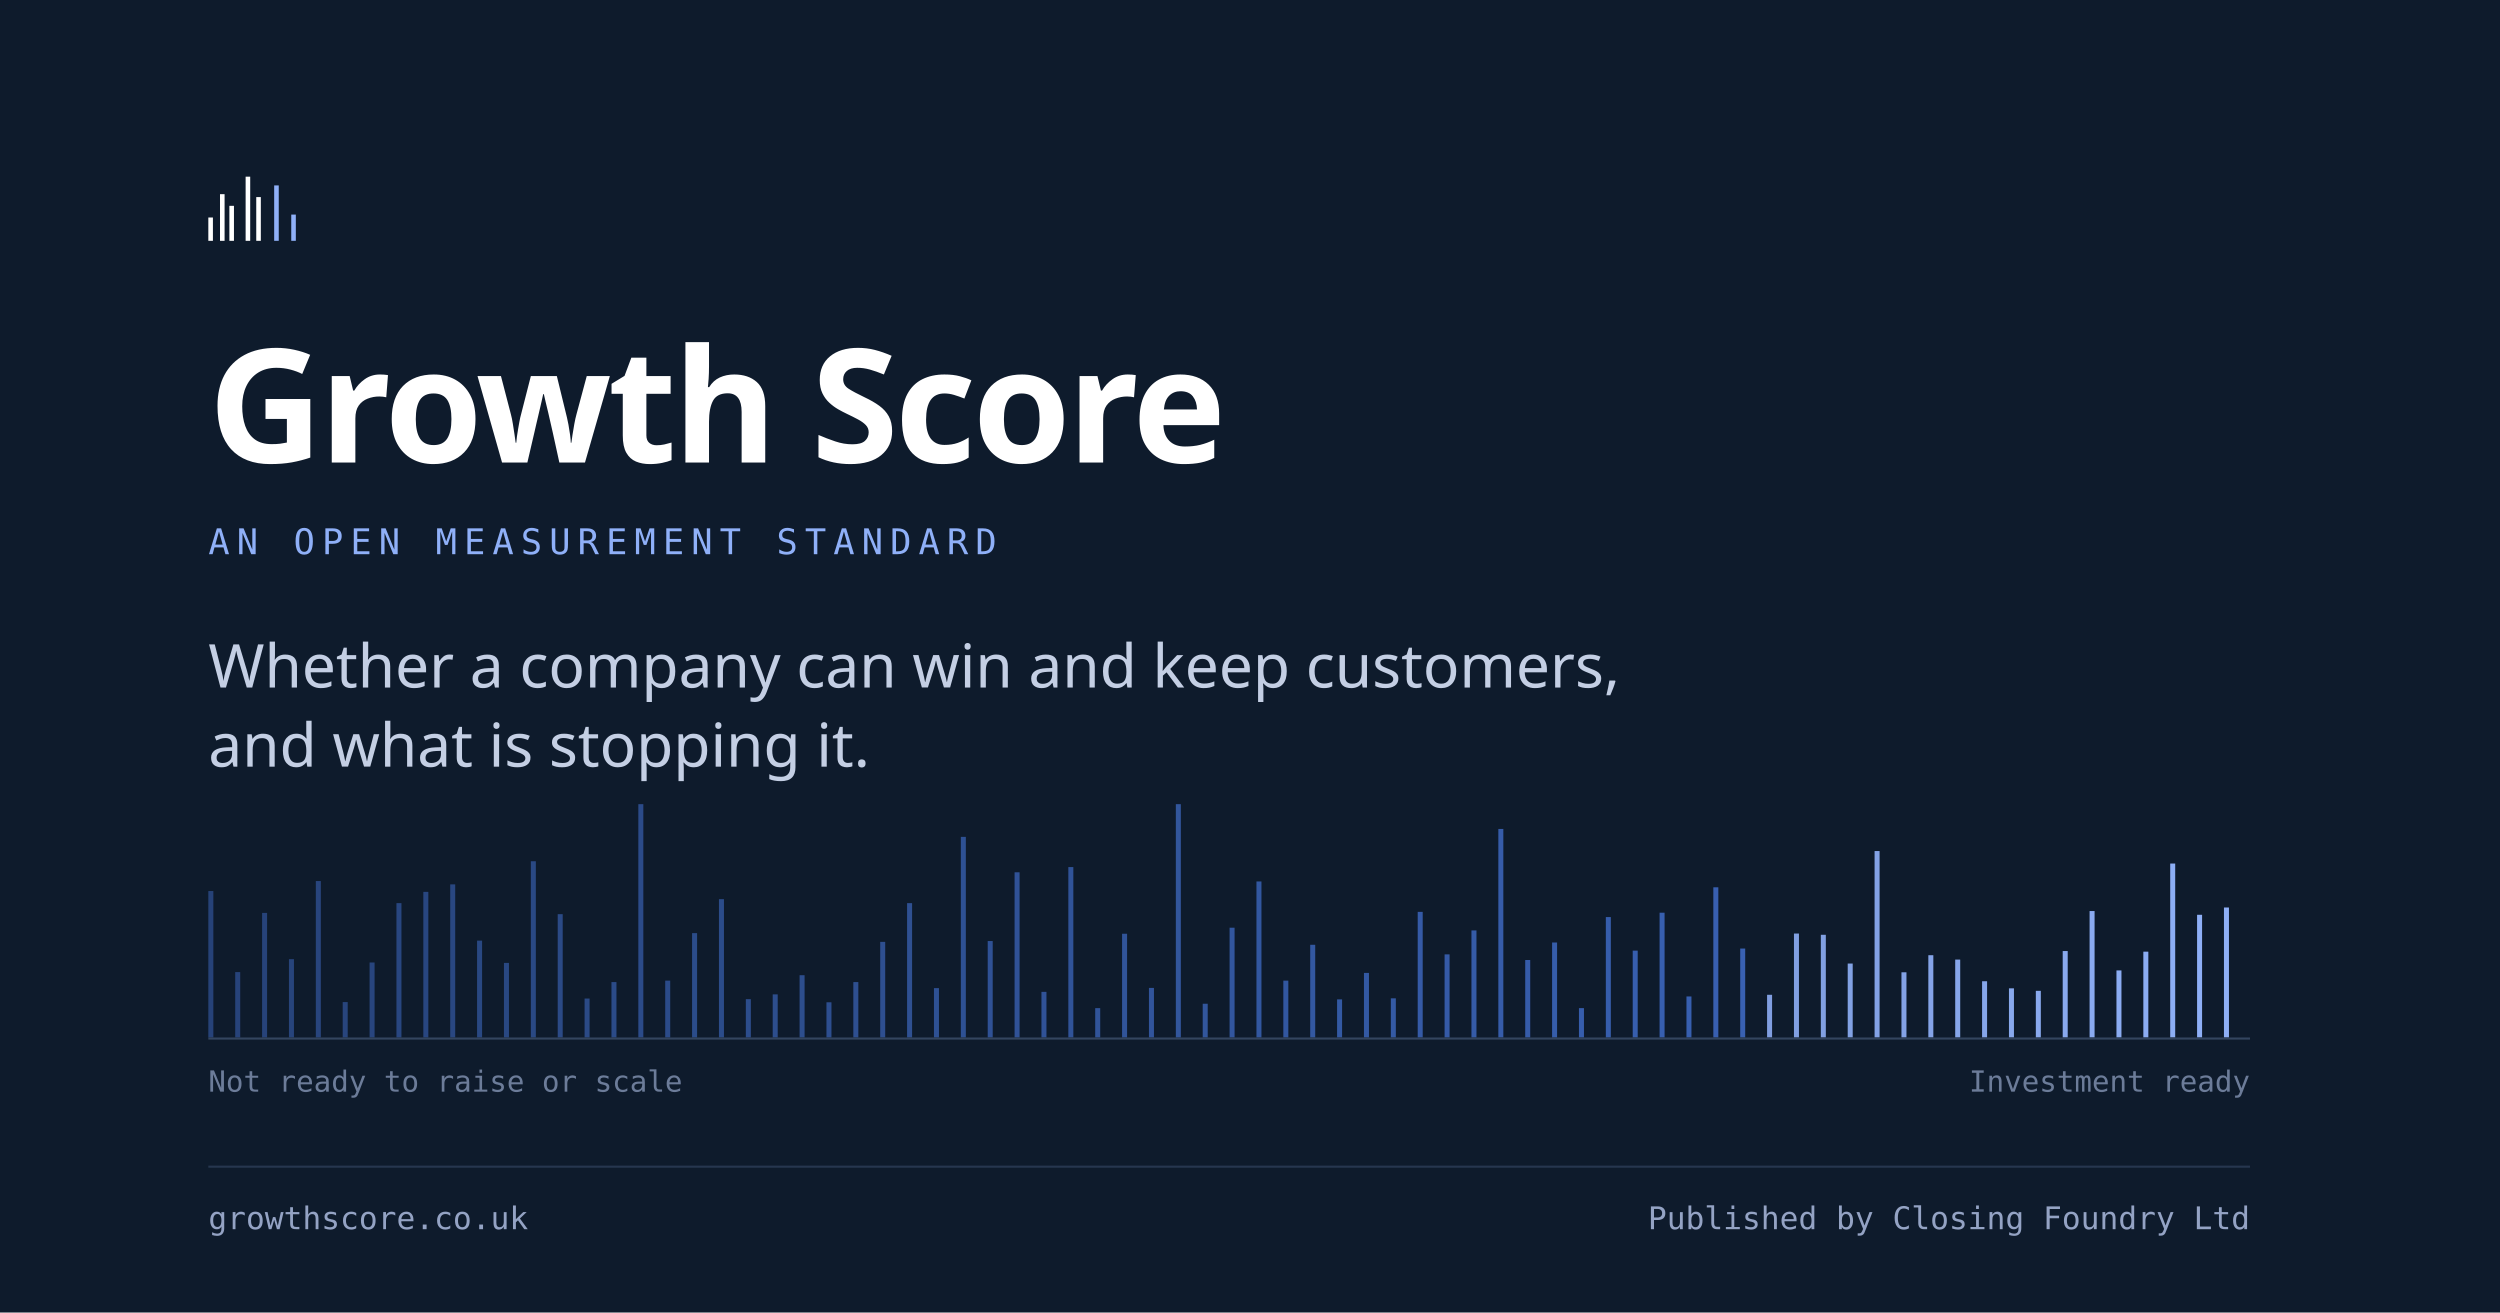
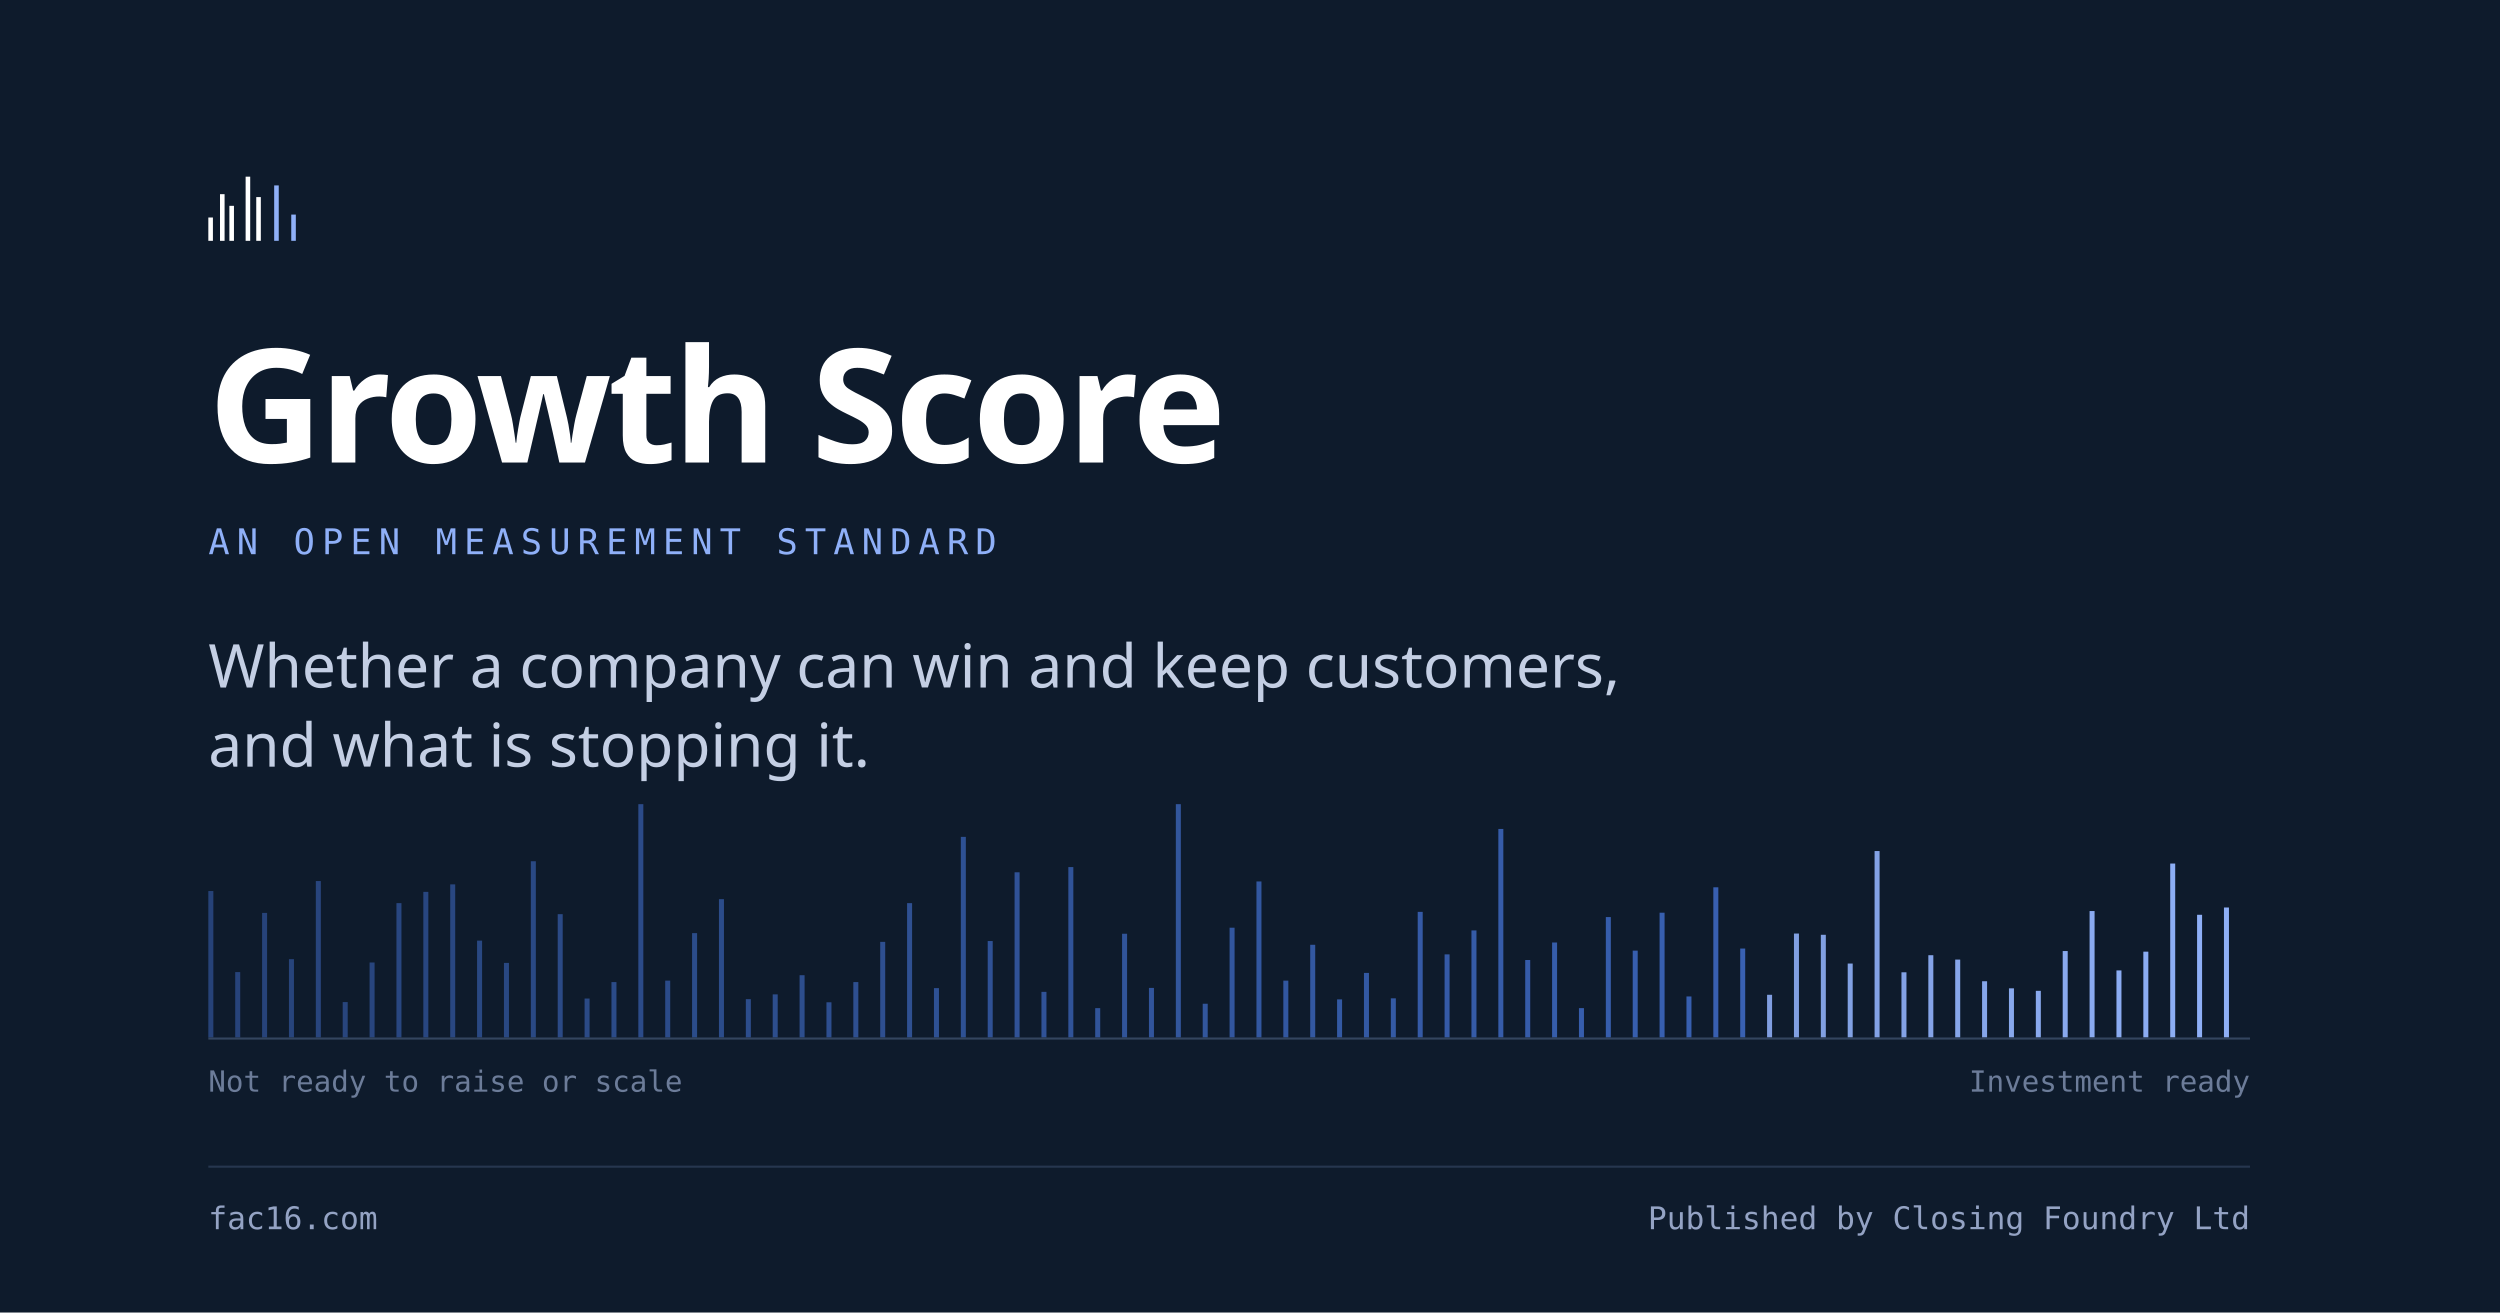
<svg xmlns="http://www.w3.org/2000/svg" width="1200" height="630" viewBox="0 0 1200 630">
  <rect width="1200" height="630" fill="#0E1B2C" />
  <g>
    <rect x="100.0" y="104.4" width="2.2" height="11.2" fill="#FFFFFF" />
    <rect x="105.6" y="93.2" width="2.2" height="22.4" fill="#FFFFFF" />
    <rect x="110.1" y="98.8" width="2.2" height="16.8" fill="#FFFFFF" />
    <rect x="117.9" y="84.8" width="2.2" height="30.8" fill="#FFFFFF" />
    <rect x="123.0" y="94.6" width="2.2" height="21.0" fill="#FFFFFF" />
    <rect x="131.6" y="89.0" width="2.2" height="26.6" fill="#8FB0F8" />
    <rect x="139.8" y="103.0" width="2.2" height="12.6" fill="#8FB0F8" />
  </g>
  <text x="100" y="222" font-family="IBM Plex Sans, system-ui, sans-serif" font-size="76" font-weight="700" letter-spacing="-1.7" fill="#FFFFFF">Growth Score</text>
  <text x="100" y="266" font-family="IBM Plex Mono, monospace" font-size="17" letter-spacing="3.4" fill="#8FB0F8">AN OPEN MEASUREMENT STANDARD</text>
  <text x="100" y="330" font-family="IBM Plex Sans, system-ui, sans-serif" font-size="29" fill="#C4CFE4">Whether a company can win and keep customers,</text>
  <text x="100" y="368" font-family="IBM Plex Sans, system-ui, sans-serif" font-size="29" fill="#C4CFE4">and what is stopping it.</text>
  <rect x="100.0" y="427.7" width="2.4" height="70.3" fill="#3E6AC4" opacity="0.50" />
  <rect x="112.9" y="466.6" width="2.4" height="31.4" fill="#3E6AC4" opacity="0.51" />
  <rect x="125.8" y="438.2" width="2.4" height="59.8" fill="#3E6AC4" opacity="0.51" />
  <rect x="138.7" y="460.4" width="2.4" height="37.6" fill="#3E6AC4" opacity="0.52" />
  <rect x="151.6" y="422.9" width="2.4" height="75.1" fill="#3E6AC4" opacity="0.53" />
  <rect x="164.5" y="481.0" width="2.4" height="17.0" fill="#3E6AC4" opacity="0.53" />
  <rect x="177.4" y="462.0" width="2.4" height="36.0" fill="#3E6AC4" opacity="0.54" />
  <rect x="190.3" y="433.5" width="2.4" height="64.5" fill="#3E6AC4" opacity="0.55" />
  <rect x="203.2" y="428.1" width="2.4" height="69.9" fill="#3E6AC4" opacity="0.55" />
  <rect x="216.1" y="424.5" width="2.4" height="73.5" fill="#3E6AC4" opacity="0.56" />
  <rect x="229.0" y="451.5" width="2.4" height="46.5" fill="#3E6AC4" opacity="0.57" />
  <rect x="241.9" y="462.2" width="2.4" height="35.8" fill="#3E6AC4" opacity="0.57" />
  <rect x="254.8" y="413.4" width="2.4" height="84.6" fill="#3E6AC4" opacity="0.58" />
  <rect x="267.7" y="438.8" width="2.4" height="59.2" fill="#3E6AC4" opacity="0.59" />
  <rect x="280.6" y="479.3" width="2.4" height="18.7" fill="#3E6AC4" opacity="0.59" />
  <rect x="293.5" y="471.4" width="2.4" height="26.6" fill="#3E6AC4" opacity="0.60" />
  <rect x="306.4" y="386.0" width="2.4" height="112.0" fill="#3E6AC4" opacity="0.61" />
  <rect x="319.3" y="470.7" width="2.4" height="27.3" fill="#3E6AC4" opacity="0.61" />
  <rect x="332.2" y="447.9" width="2.4" height="50.1" fill="#3E6AC4" opacity="0.62" />
  <rect x="345.1" y="431.6" width="2.4" height="66.4" fill="#3E6AC4" opacity="0.62" />
  <rect x="358.0" y="479.6" width="2.4" height="18.4" fill="#3E6AC4" opacity="0.63" />
  <rect x="370.9" y="477.3" width="2.4" height="20.7" fill="#3E6AC4" opacity="0.64" />
  <rect x="383.8" y="468.1" width="2.4" height="29.9" fill="#3E6AC4" opacity="0.64" />
  <rect x="396.7" y="481.1" width="2.4" height="16.9" fill="#3E6AC4" opacity="0.65" />
  <rect x="409.6" y="471.4" width="2.4" height="26.6" fill="#3E6AC4" opacity="0.66" />
  <rect x="422.5" y="452.1" width="2.4" height="45.9" fill="#3E6AC4" opacity="0.66" />
  <rect x="435.4" y="433.5" width="2.4" height="64.5" fill="#3E6AC4" opacity="0.67" />
  <rect x="448.3" y="474.3" width="2.4" height="23.7" fill="#3E6AC4" opacity="0.68" />
  <rect x="461.2" y="401.7" width="2.4" height="96.3" fill="#3E6AC4" opacity="0.68" />
  <rect x="474.1" y="451.7" width="2.4" height="46.3" fill="#3E6AC4" opacity="0.69" />
  <rect x="487.0" y="418.7" width="2.4" height="79.3" fill="#3E6AC4" opacity="0.70" />
  <rect x="499.9" y="476.1" width="2.4" height="21.9" fill="#3E6AC4" opacity="0.70" />
  <rect x="512.8" y="416.2" width="2.4" height="81.8" fill="#3E6AC4" opacity="0.71" />
  <rect x="525.7" y="483.9" width="2.4" height="14.1" fill="#3E6AC4" opacity="0.72" />
  <rect x="538.6" y="448.2" width="2.4" height="49.8" fill="#3E6AC4" opacity="0.72" />
  <rect x="551.5" y="474.2" width="2.4" height="23.8" fill="#3E6AC4" opacity="0.73" />
  <rect x="564.4" y="386.0" width="2.4" height="112.0" fill="#3E6AC4" opacity="0.74" />
  <rect x="577.3" y="481.8" width="2.4" height="16.2" fill="#3E6AC4" opacity="0.74" />
  <rect x="590.2" y="445.3" width="2.4" height="52.7" fill="#3E6AC4" opacity="0.75" />
  <rect x="603.1" y="423.1" width="2.4" height="74.9" fill="#3E6AC4" opacity="0.76" />
  <rect x="616.0" y="470.7" width="2.4" height="27.3" fill="#3E6AC4" opacity="0.76" />
  <rect x="628.9" y="453.5" width="2.4" height="44.5" fill="#3E6AC4" opacity="0.77" />
  <rect x="641.8" y="479.7" width="2.4" height="18.3" fill="#3E6AC4" opacity="0.78" />
  <rect x="654.7" y="467.0" width="2.4" height="31.0" fill="#3E6AC4" opacity="0.78" />
  <rect x="667.6" y="479.2" width="2.4" height="18.8" fill="#3E6AC4" opacity="0.79" />
  <rect x="680.5" y="437.7" width="2.4" height="60.3" fill="#3E6AC4" opacity="0.80" />
  <rect x="693.4" y="458.1" width="2.4" height="39.9" fill="#3E6AC4" opacity="0.80" />
  <rect x="706.3" y="446.6" width="2.4" height="51.4" fill="#3E6AC4" opacity="0.81" />
  <rect x="719.2" y="397.9" width="2.4" height="100.1" fill="#3E6AC4" opacity="0.82" />
  <rect x="732.1" y="460.8" width="2.4" height="37.2" fill="#3E6AC4" opacity="0.82" />
  <rect x="745.0" y="452.4" width="2.4" height="45.6" fill="#3E6AC4" opacity="0.83" />
  <rect x="757.9" y="483.9" width="2.4" height="14.1" fill="#3E6AC4" opacity="0.84" />
  <rect x="770.8" y="440.2" width="2.4" height="57.8" fill="#3E6AC4" opacity="0.84" />
  <rect x="783.7" y="456.3" width="2.4" height="41.7" fill="#3E6AC4" opacity="0.85" />
  <rect x="796.6" y="438.1" width="2.4" height="59.9" fill="#3E6AC4" opacity="0.86" />
  <rect x="809.5" y="478.3" width="2.4" height="19.7" fill="#3E6AC4" opacity="0.86" />
  <rect x="822.4" y="425.9" width="2.4" height="72.1" fill="#3E6AC4" opacity="0.87" />
  <rect x="835.3" y="455.3" width="2.4" height="42.7" fill="#3E6AC4" opacity="0.88" />
  <rect x="848.2" y="477.5" width="2.4" height="20.5" fill="#8FB0F8" opacity="0.88" />
  <rect x="861.1" y="448.1" width="2.4" height="49.9" fill="#8FB0F8" opacity="0.89" />
  <rect x="874.0" y="448.7" width="2.4" height="49.3" fill="#8FB0F8" opacity="0.89" />
  <rect x="886.9" y="462.5" width="2.4" height="35.5" fill="#8FB0F8" opacity="0.90" />
  <rect x="899.8" y="408.5" width="2.4" height="89.5" fill="#8FB0F8" opacity="0.91" />
  <rect x="912.7" y="466.7" width="2.4" height="31.3" fill="#8FB0F8" opacity="0.91" />
  <rect x="925.6" y="458.5" width="2.4" height="39.5" fill="#8FB0F8" opacity="0.92" />
  <rect x="938.5" y="460.6" width="2.4" height="37.4" fill="#8FB0F8" opacity="0.93" />
  <rect x="951.4" y="471.0" width="2.4" height="27.0" fill="#8FB0F8" opacity="0.93" />
  <rect x="964.3" y="474.4" width="2.4" height="23.6" fill="#8FB0F8" opacity="0.94" />
  <rect x="977.2" y="475.6" width="2.4" height="22.4" fill="#8FB0F8" opacity="0.95" />
  <rect x="990.1" y="456.5" width="2.4" height="41.5" fill="#8FB0F8" opacity="0.95" />
  <rect x="1003.0" y="437.3" width="2.4" height="60.7" fill="#8FB0F8" opacity="0.96" />
  <rect x="1015.9" y="465.8" width="2.4" height="32.2" fill="#8FB0F8" opacity="0.97" />
  <rect x="1028.8" y="456.8" width="2.4" height="41.2" fill="#8FB0F8" opacity="0.97" />
  <rect x="1041.7" y="414.5" width="2.4" height="83.5" fill="#8FB0F8" opacity="0.98" />
  <rect x="1054.6" y="439.1" width="2.4" height="58.9" fill="#8FB0F8" opacity="0.99" />
  <rect x="1067.5" y="435.6" width="2.4" height="62.4" fill="#8FB0F8" opacity="0.99" />
  <line x1="100" y1="498.5" x2="1080" y2="498.5" stroke="#33455F" stroke-width="1" />
  <text x="100" y="524" font-family="IBM Plex Mono, monospace" font-size="14" fill="#6C7C99">Not ready to raise or scale</text>
  <text x="1080" y="524" text-anchor="end" font-family="IBM Plex Mono, monospace" font-size="14" fill="#6C7C99">Investment ready</text>
  <line x1="100" y1="560" x2="1080" y2="560" stroke="#26364F" stroke-width="1" />
-   <text x="100" y="590" font-family="IBM Plex Mono, monospace" font-size="15" fill="#94A3C4">growthscore.co.uk</text>
+   <text x="100" y="590" font-family="IBM Plex Mono, monospace" font-size="15" fill="#94A3C4">fac16.com</text>
  <text x="1080" y="590" text-anchor="end" font-family="IBM Plex Mono, monospace" font-size="15" fill="#94A3C4">Published by Closing Foundry Ltd</text>
</svg>
